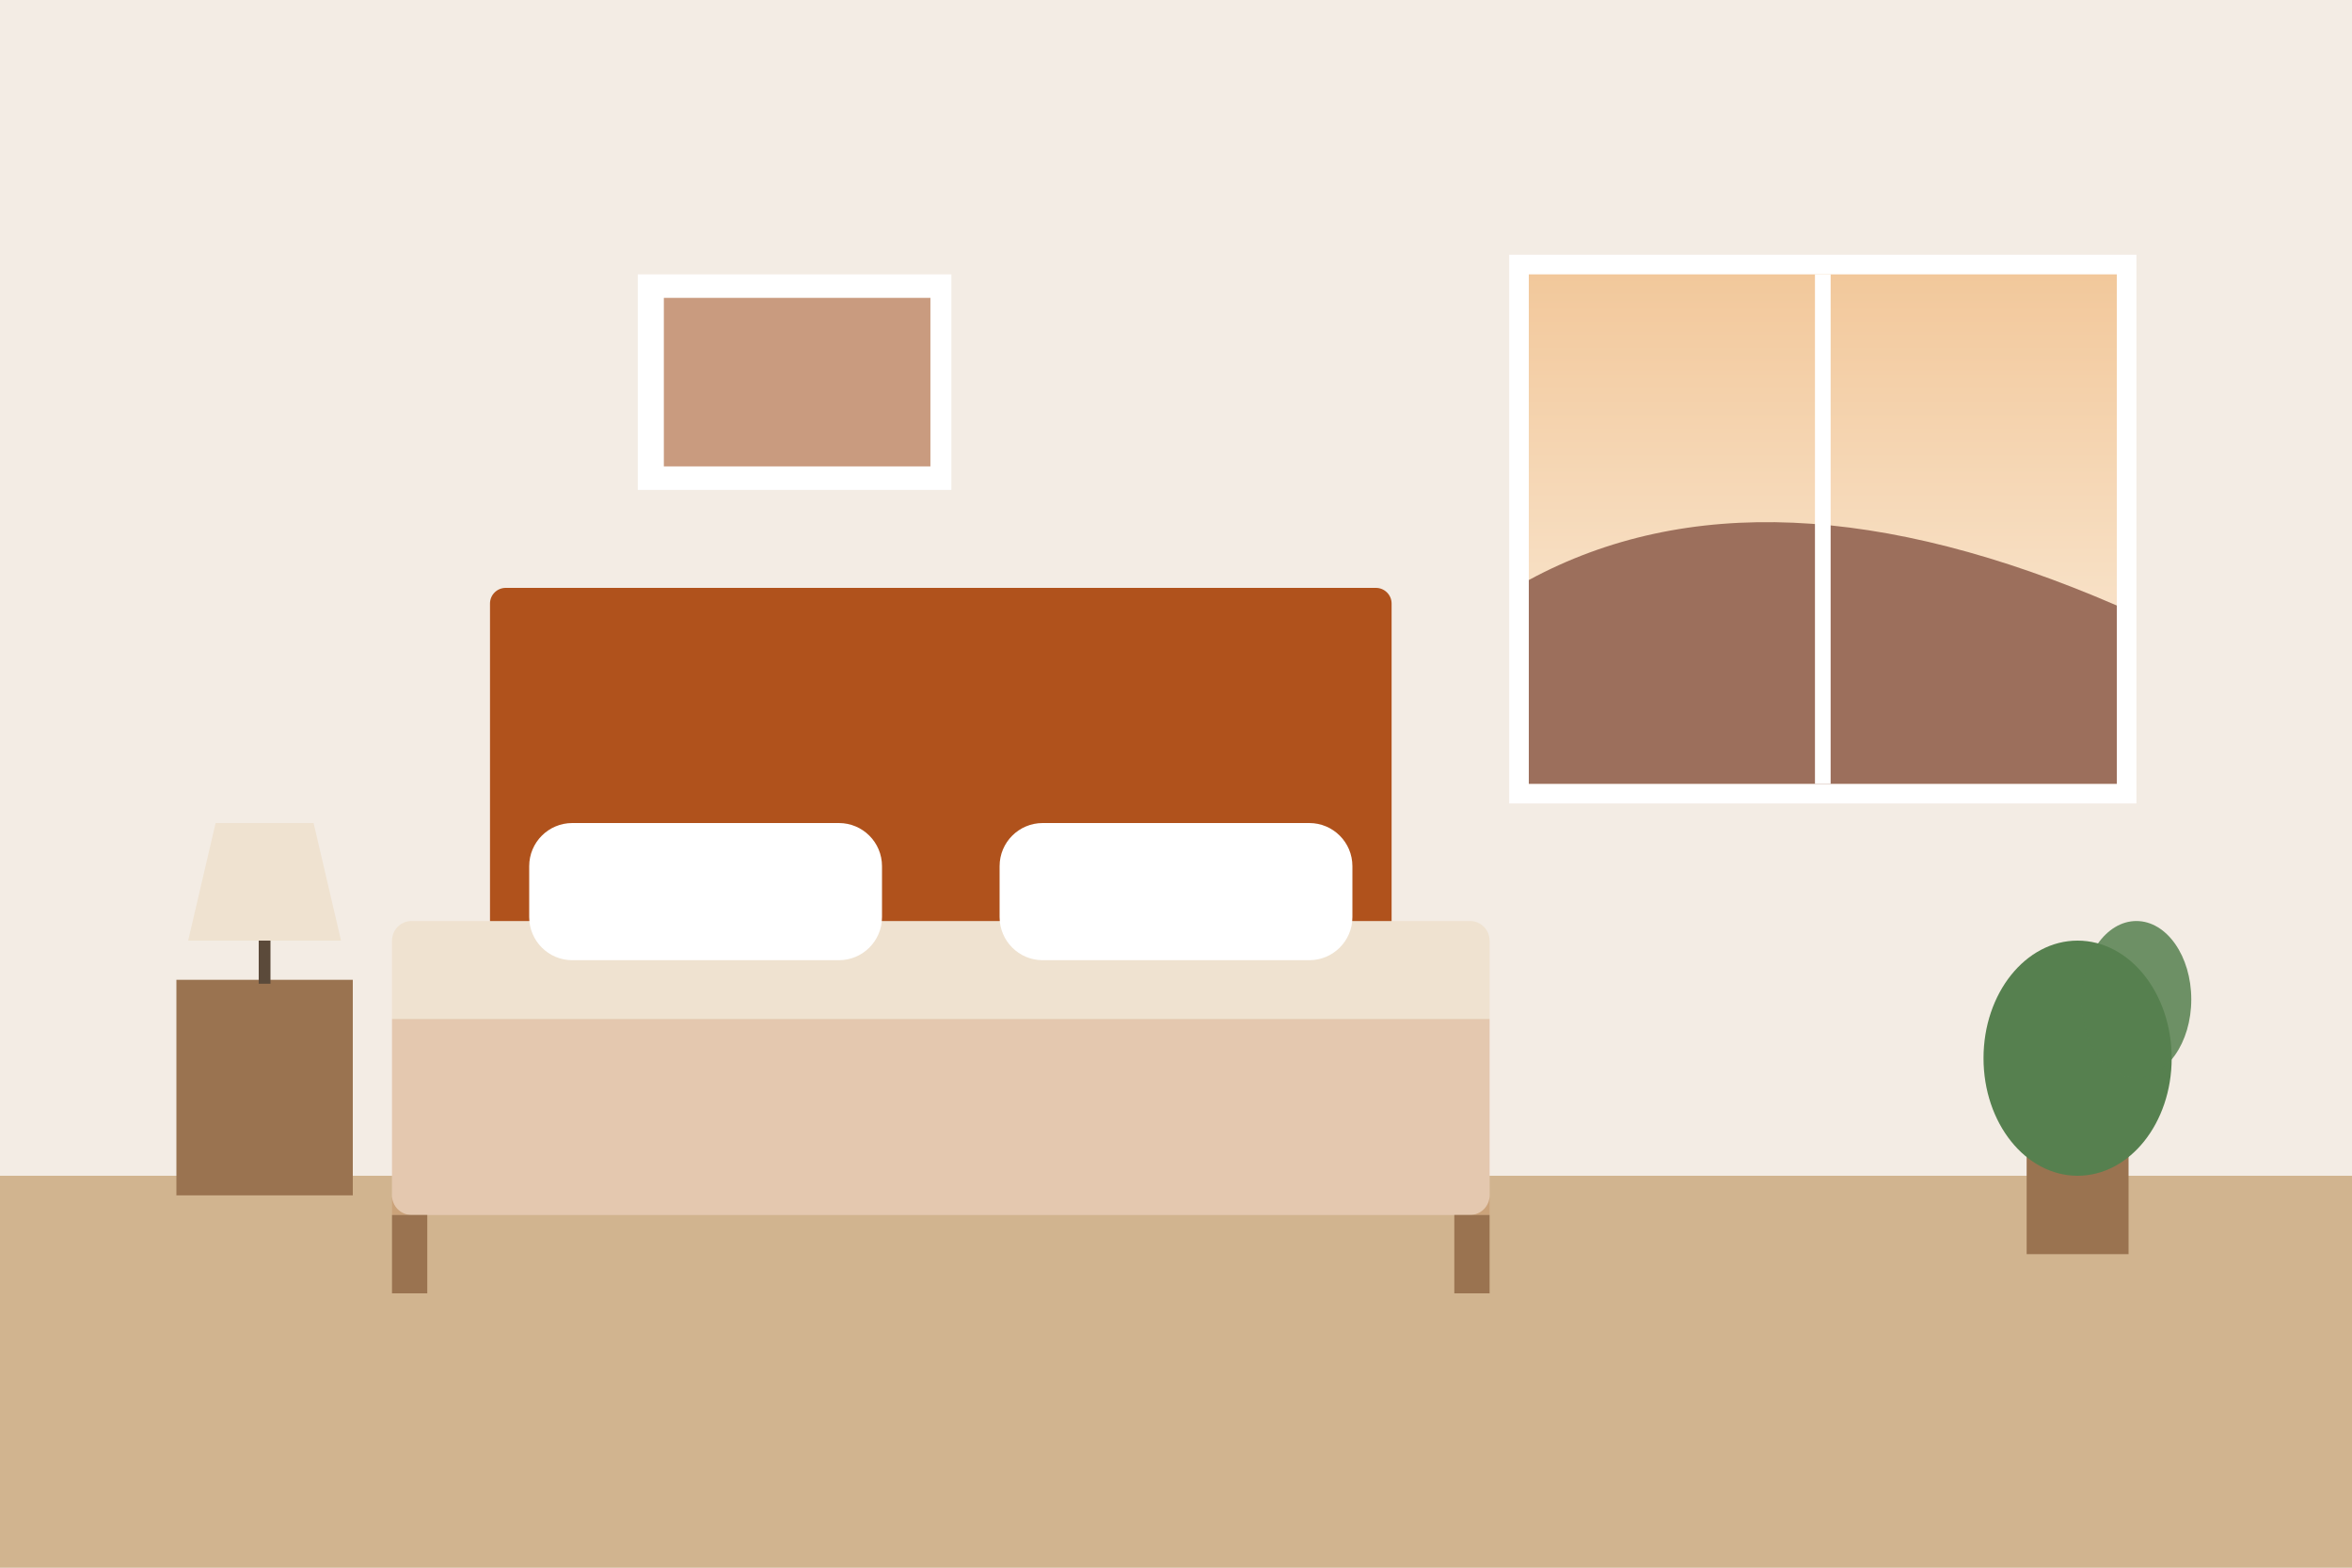
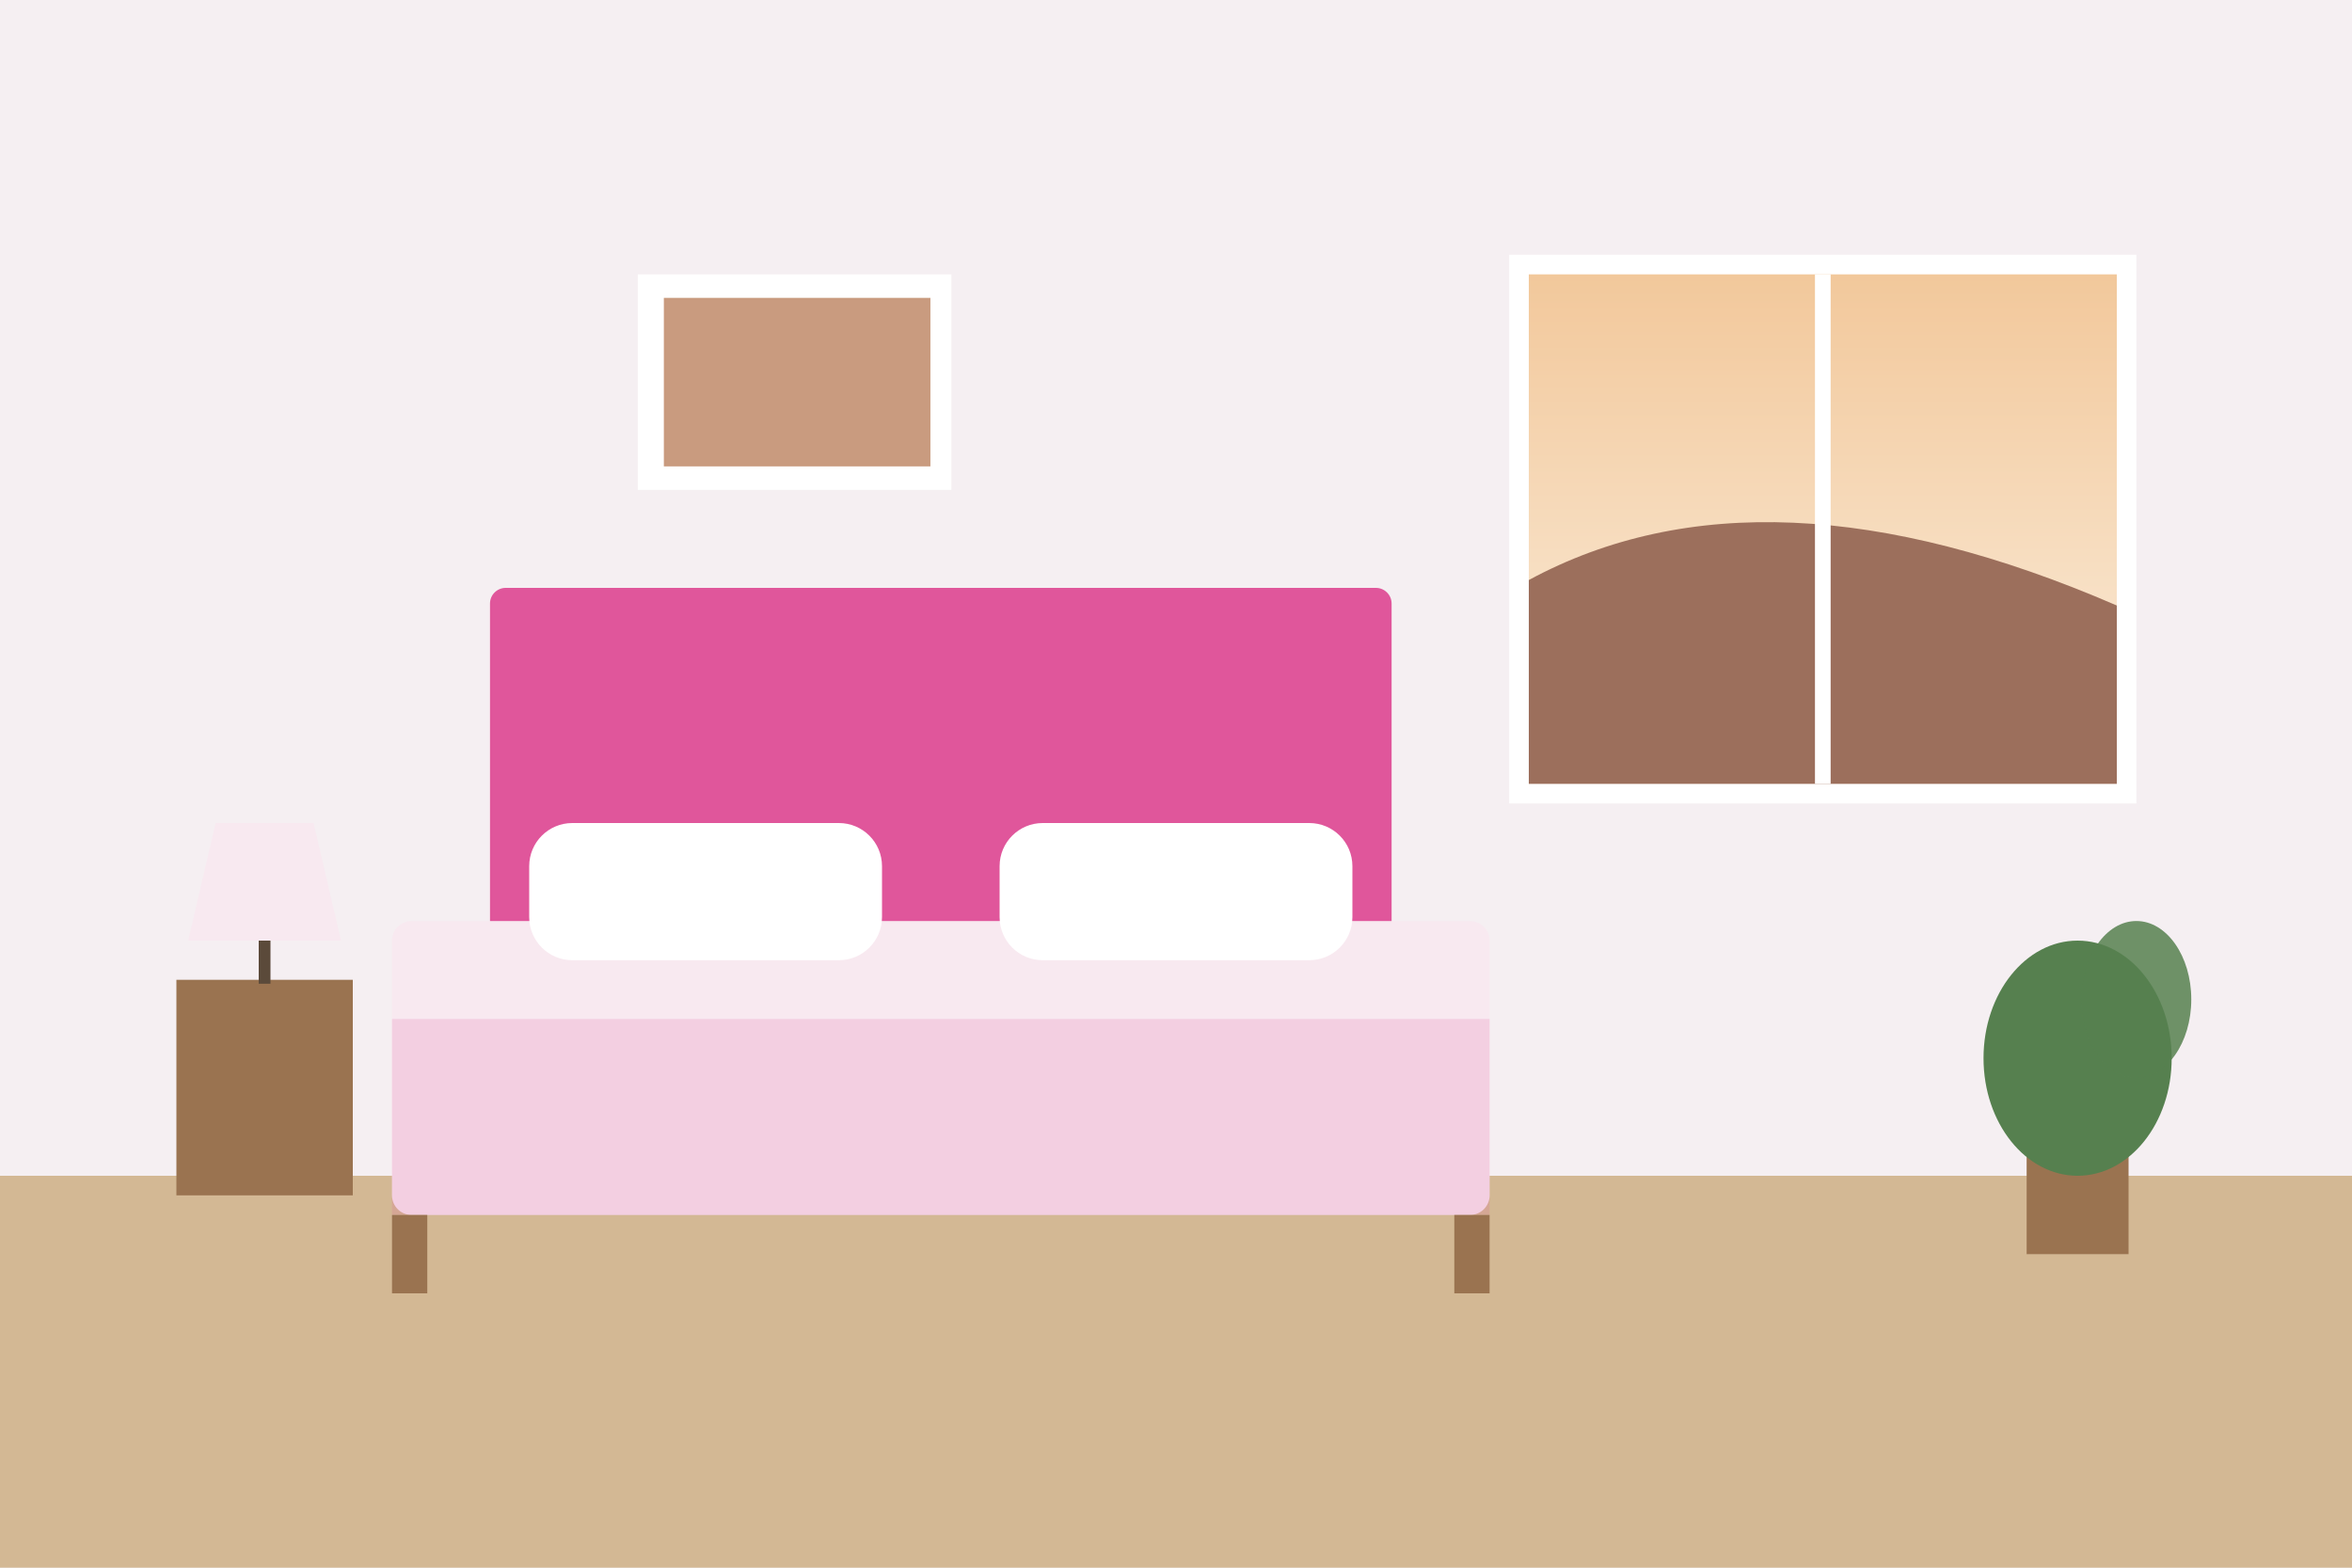
<svg xmlns="http://www.w3.org/2000/svg" viewBox="0 0 1200 800" width="1200" height="800" role="img" aria-label="Illustration of a bedroom scene (Wayfare demo artwork)">
  <defs>
    <linearGradient id="sky" x1="0" y1="0" x2="0" y2="1">
      <stop offset="0" stop-color="#f2c89b" />
      <stop offset="1" stop-color="#fbeedd" />
    </linearGradient>
    <linearGradient id="sea" x1="0" y1="0" x2="0" y2="1">
      <stop offset="0" stop-color="#3f7fa6" />
      <stop offset="1" stop-color="#1f5a80" />
    </linearGradient>
  </defs>
-   <rect width="1200" height="800" fill="#f3ece4" />
-   <rect y="600" width="1200" height="200" fill="#d1b48f" />
+   <rect width="1200" height="800" fill="#f5eff2" />
+   <rect y="600" width="1200" height="200" fill="#d3b894" />
  <rect x="770" y="130" width="320" height="280" fill="#ffffff" />
  <rect x="780" y="140" width="300" height="260" fill="url(#sky)" />
  <path d="M780 400 L780 296 Q 900 231 1080 309 L1080 400 Z" fill="#9c6f5c" />
  <rect x="926" y="140" width="8" height="260" fill="#ffffff" />
-   <rect x="250" y="300" width="460" height="230" rx="8" fill="#b0521c" />
-   <rect x="200" y="470" width="560" height="150" rx="10" fill="#efe2d0" />
-   <rect x="200" y="520" width="560" height="100" fill="#b0521c" opacity="0.18" />
+   <rect x="250" y="300" width="460" height="230" rx="8" fill="#e0569b" />
+   <rect x="200" y="470" width="560" height="150" rx="10" fill="#f8e9f0" />
+   <rect x="200" y="520" width="560" height="100" fill="#e0569b" opacity="0.18" />
  <rect x="270" y="420" width="180" height="70" rx="22" fill="#ffffff" />
  <rect x="510" y="420" width="180" height="70" rx="22" fill="#ffffff" />
  <rect x="200" y="620" width="18" height="40" fill="#9a7350" />
  <rect x="742" y="620" width="18" height="40" fill="#9a7350" />
  <rect x="90" y="500" width="90" height="110" fill="#9a7350" />
-   <path d="M110 420 h50 l14 60 h-78 Z" fill="#efe2d0" />
+   <path d="M110 420 h50 l14 60 h-78 Z" fill="#f8e9f0" />
  <rect x="132" y="480" width="6" height="22" fill="#5b4a3a" />
  <rect x="1034" y="580" width="52" height="60" fill="#9a7350" />
  <ellipse cx="1060" cy="540" rx="48" ry="60" fill="#56804f" />
  <ellipse cx="1090" cy="510" rx="28" ry="40" fill="#56804f" opacity="0.85" />
  <rect x="325.4" y="140" width="160" height="110" fill="#ffffff" />
  <rect x="338.7" y="152" width="136" height="86" fill="#c99b7f" />
</svg>
